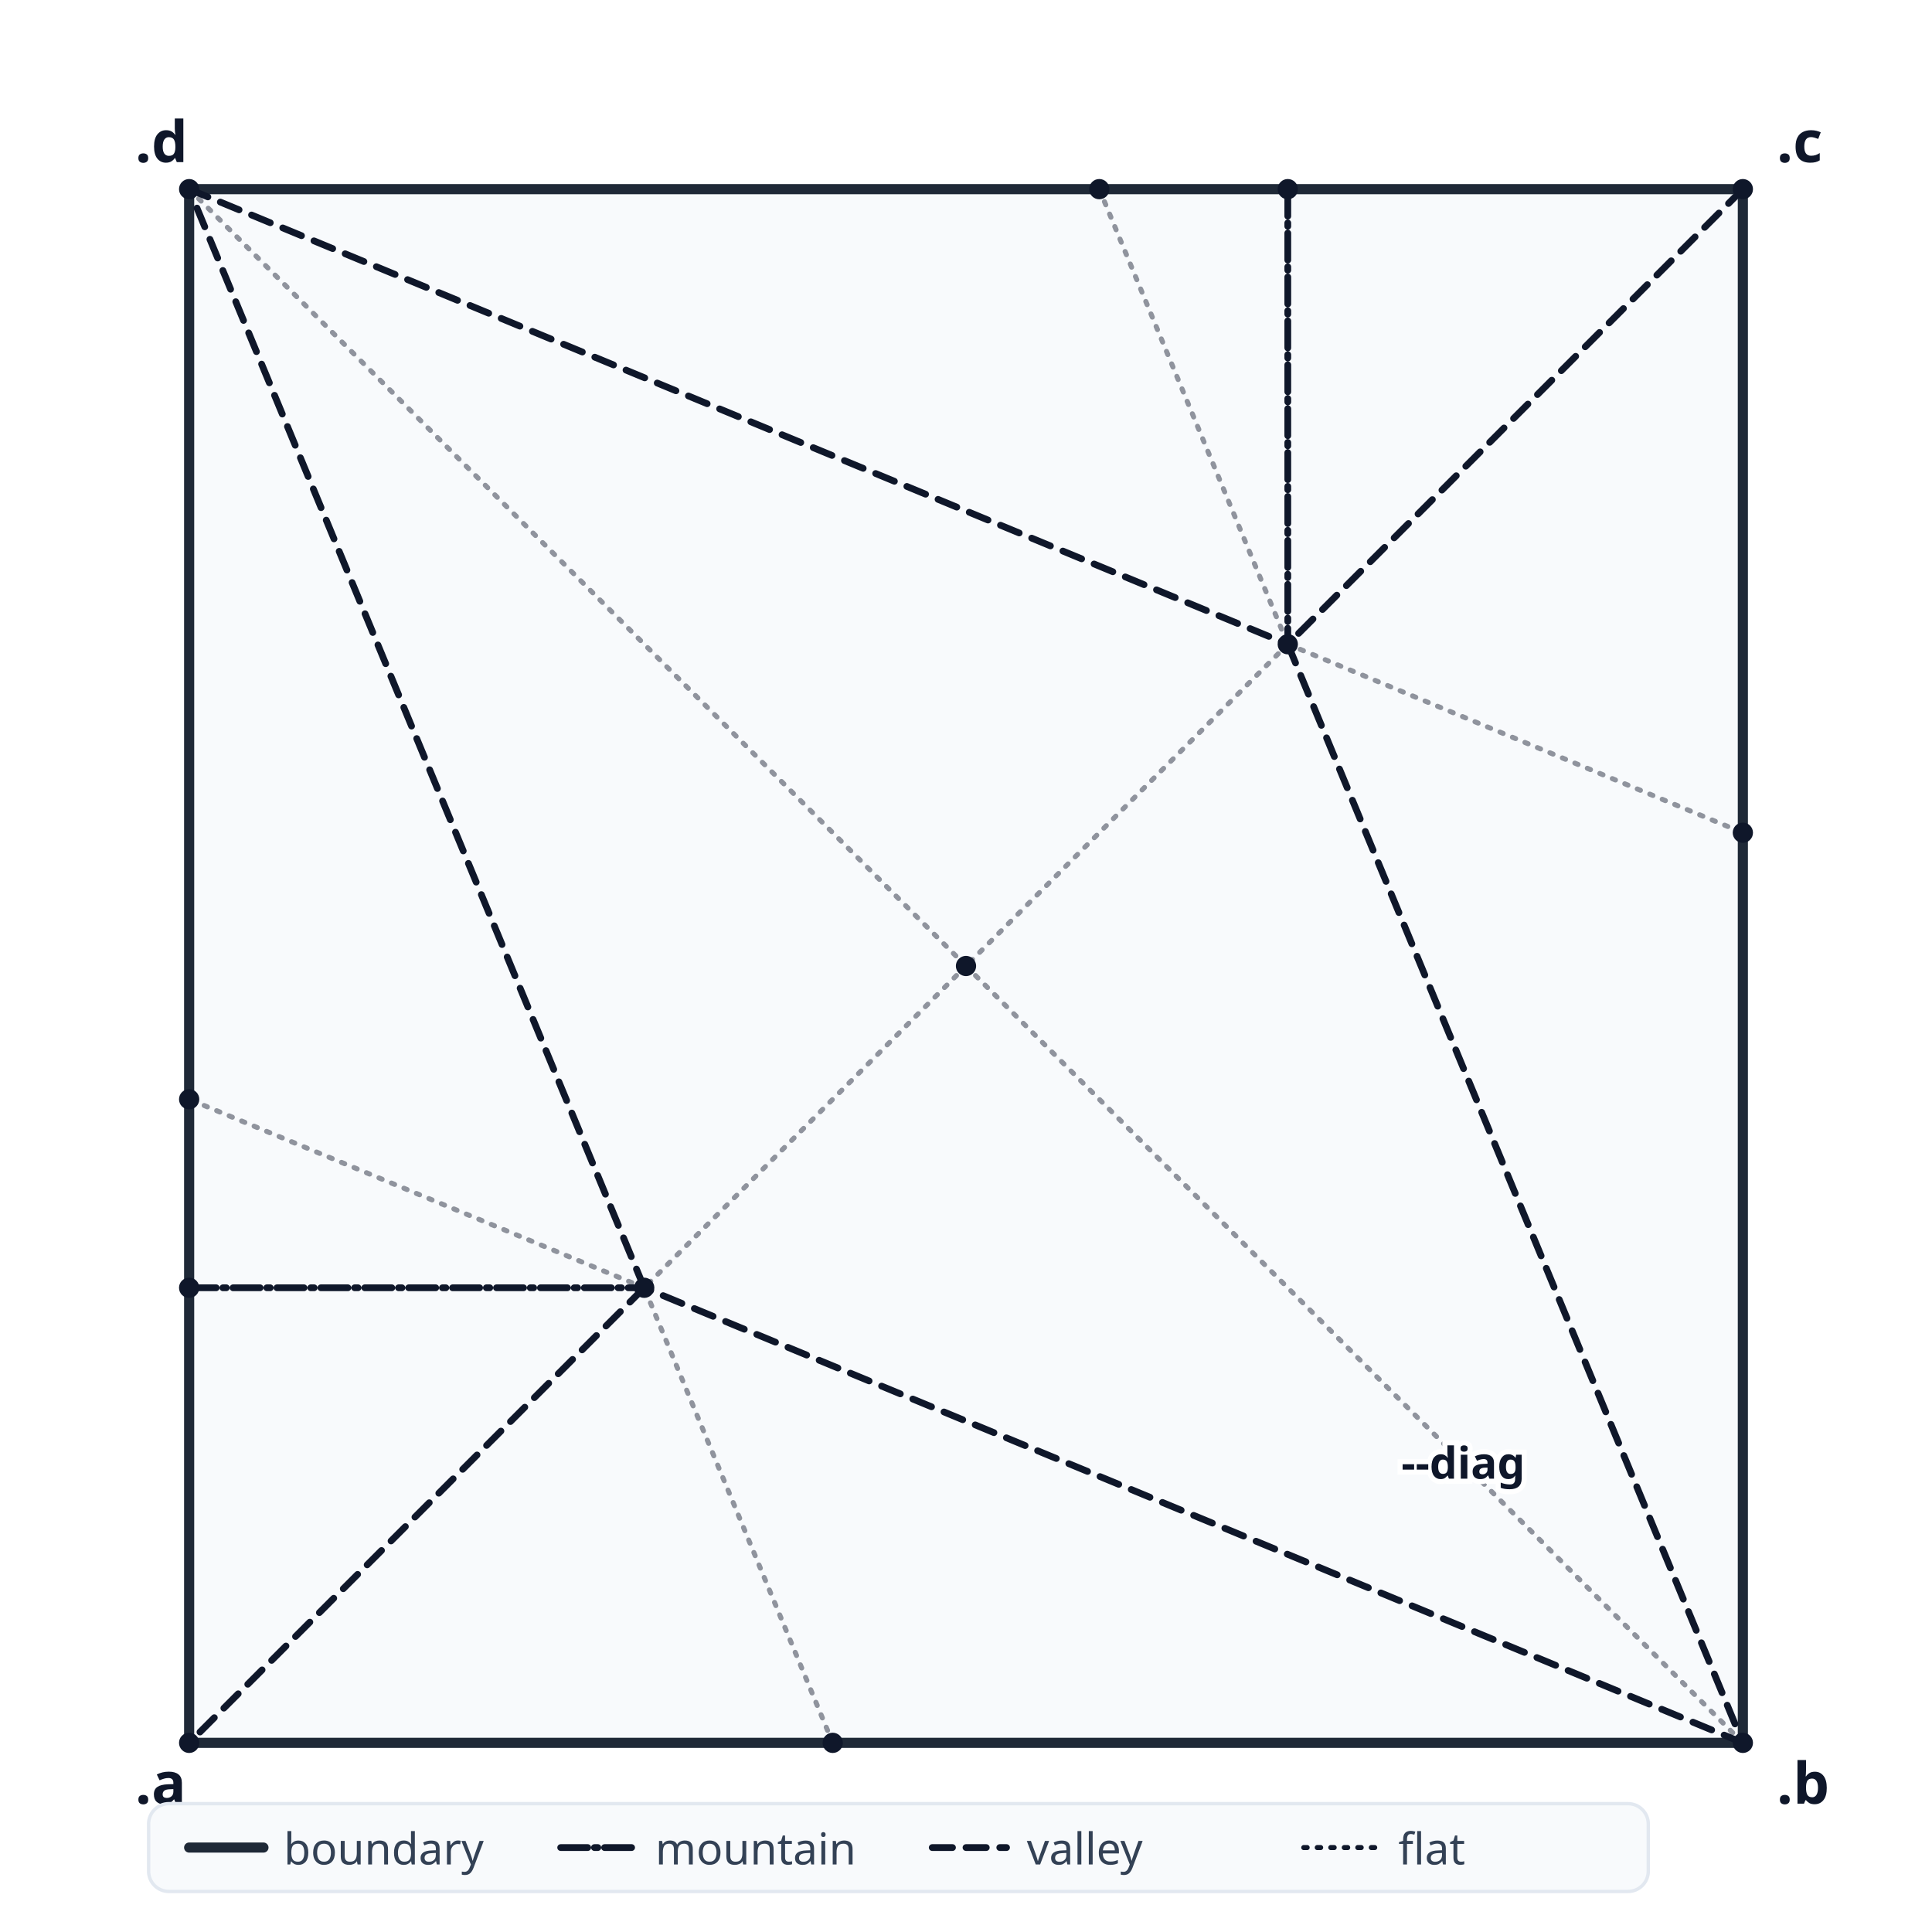
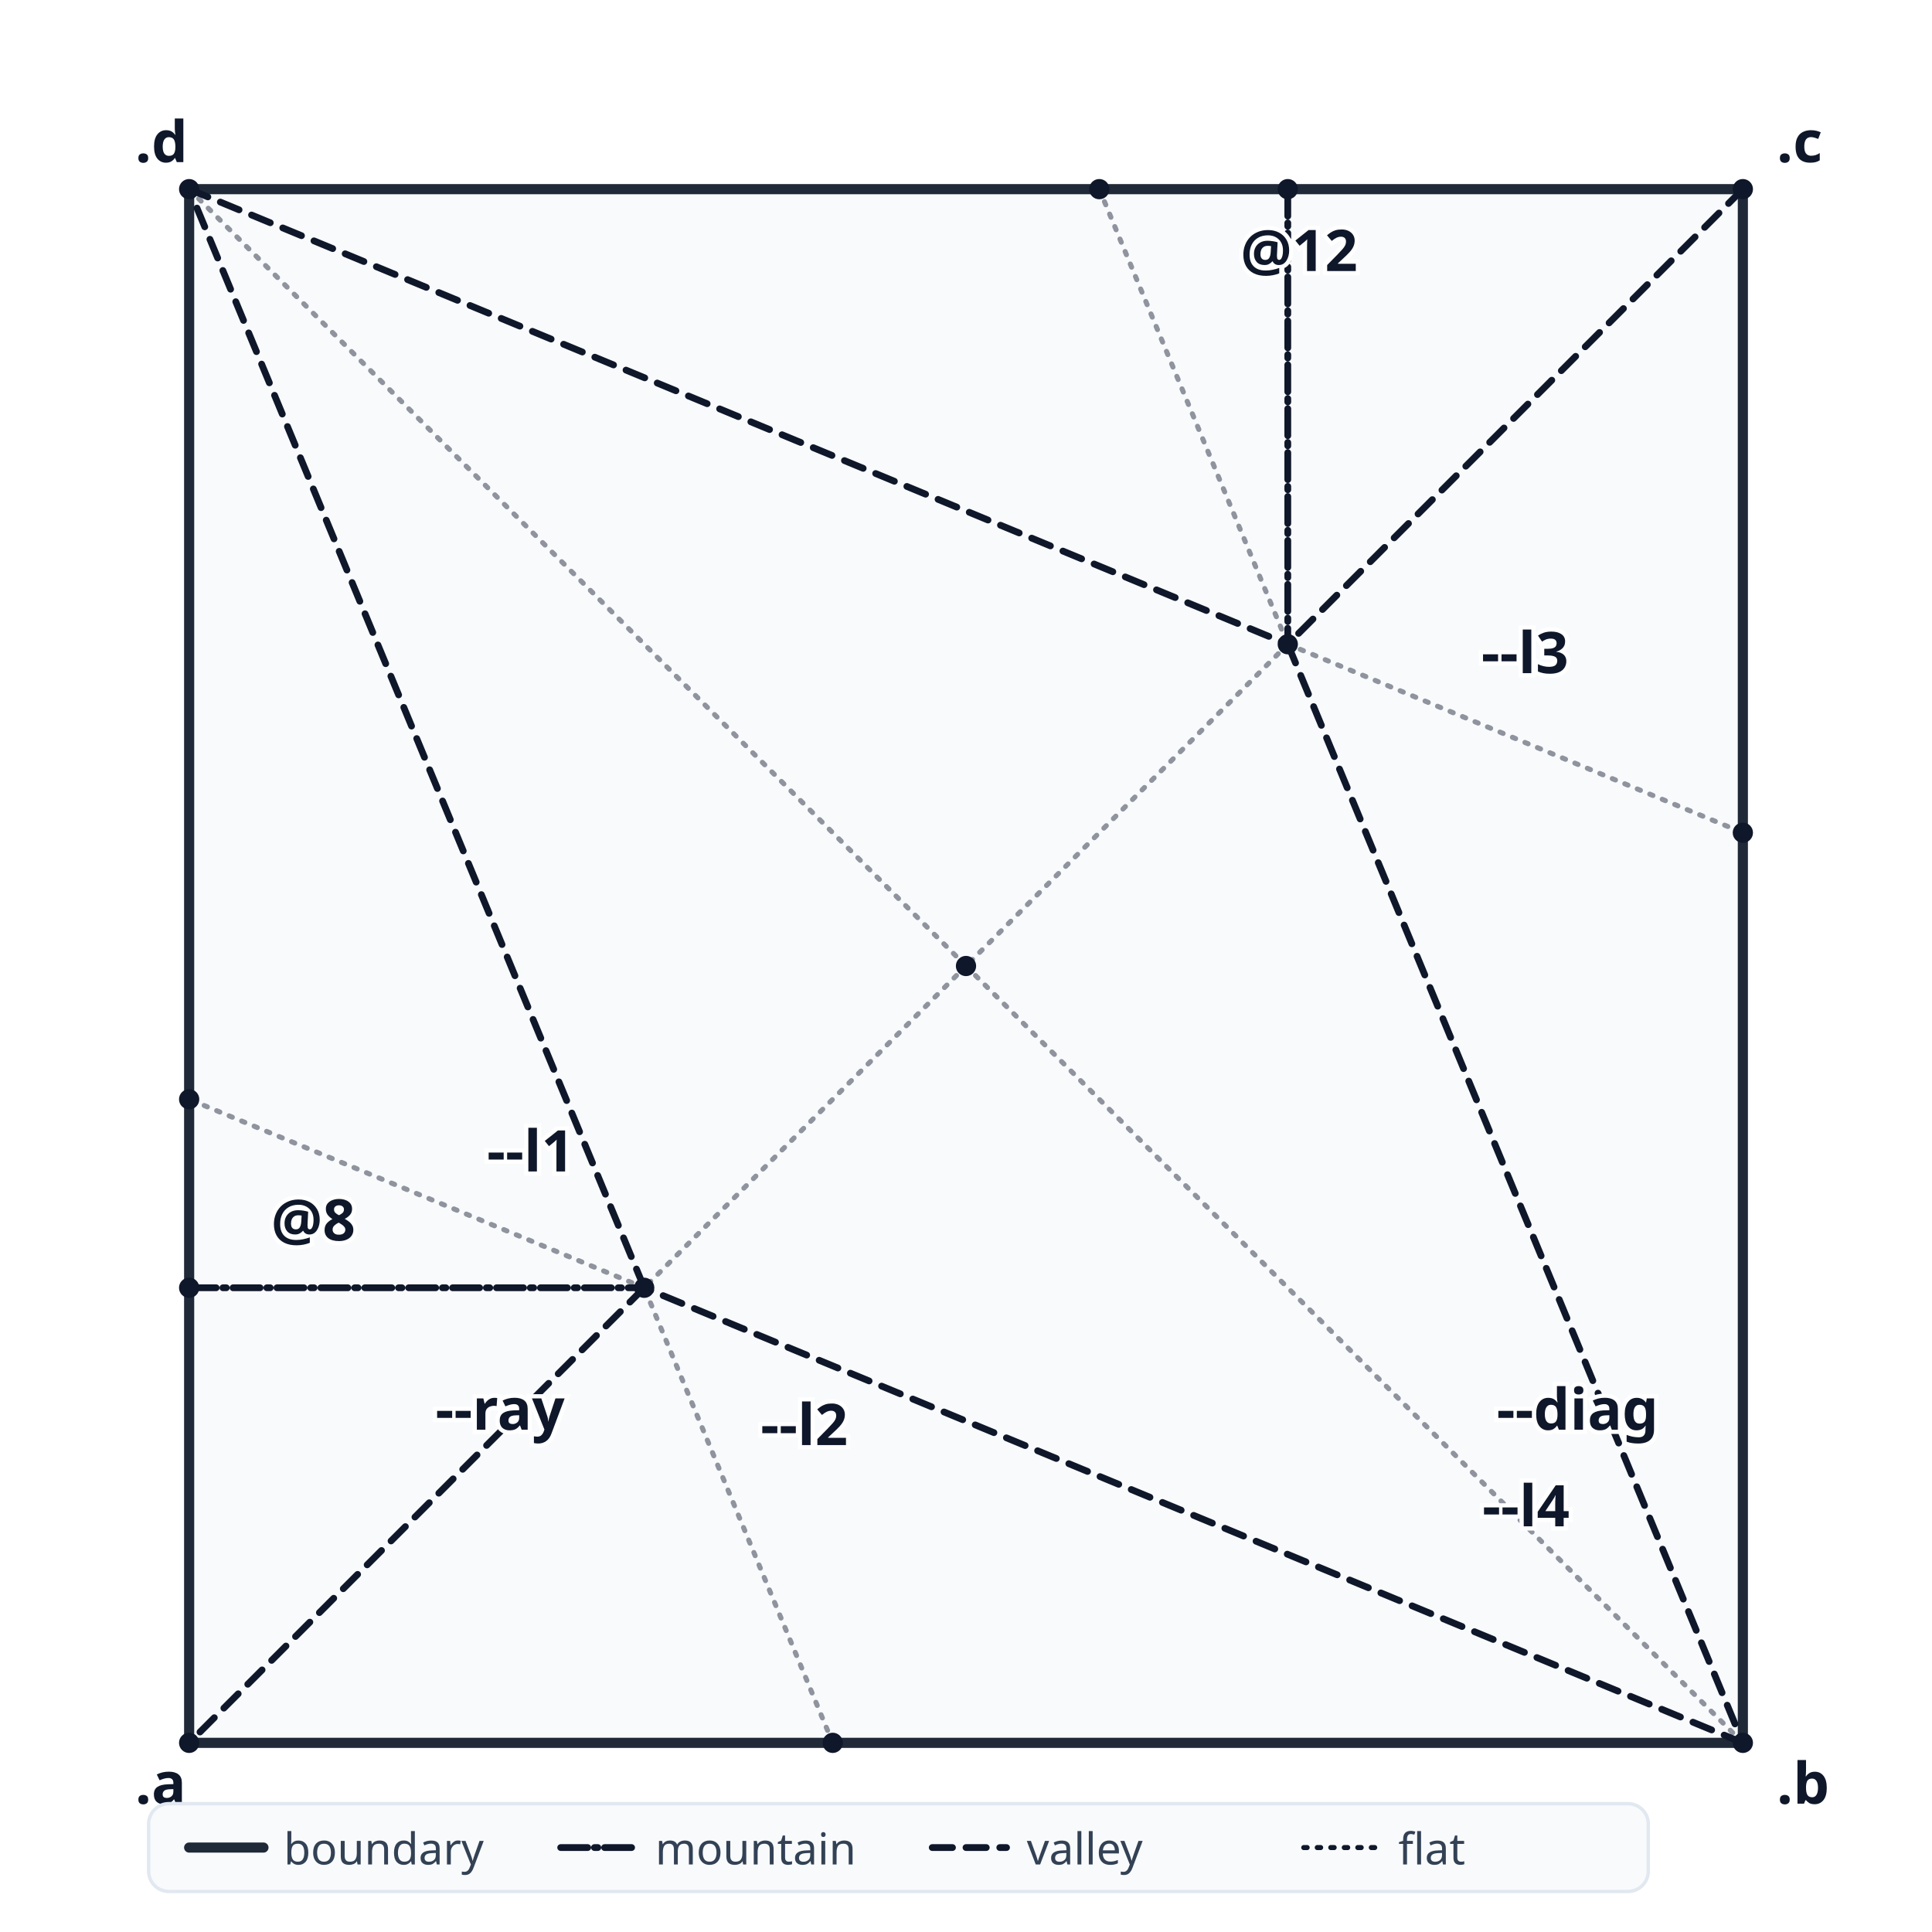
<svg xmlns="http://www.w3.org/2000/svg" width="572" height="572" viewBox="0 0 572 572" font-family="ui-sans-serif, system-ui, sans-serif">
  <rect width="572" height="572" fill="white" />
  <defs>
    <filter id="layerShadow" x="-20%" y="-20%" width="140%" height="140%">
      <feDropShadow dx="0" dy="1" stdDeviation="1.1" flood-color="#0f172a" flood-opacity="0.18" />
    </filter>
  </defs>
  <g data-layer="paper">
    <polygon points="56,516 246.538,516 190.731,381.269" fill="#f8fafc" stroke="none" data-kind="face" data-face-index="0" />
    <polygon points="190.731,381.269 56,325.462 56,381.269" fill="#f8fafc" stroke="none" data-kind="face" data-face-index="1" />
    <polygon points="56,516 190.731,381.269 56,381.269" fill="#f8fafc" stroke="none" data-kind="face" data-face-index="2" />
    <polygon points="246.538,516 516,516 190.731,381.269" fill="#f8fafc" stroke="none" data-kind="face" data-face-index="3" />
    <polygon points="56,56 56,325.462 190.731,381.269" fill="#f8fafc" stroke="none" data-kind="face" data-face-index="4" />
    <polygon points="516,246.538 516,56 381.269,190.731" fill="#f8fafc" stroke="none" data-kind="face" data-face-index="5" />
    <polygon points="516,516 516,246.538 381.269,190.731" fill="#f8fafc" stroke="none" data-kind="face" data-face-index="6" />
    <polygon points="516,516 381.269,190.731 286,286" fill="#f8fafc" stroke="none" data-kind="face" data-face-index="7" />
    <polygon points="516,516 286,286 190.731,381.269" fill="#f8fafc" stroke="none" data-kind="face" data-face-index="8" />
    <polygon points="516,56 381.269,56 381.269,190.731" fill="#f8fafc" stroke="none" data-kind="face" data-face-index="9" />
    <polygon points="381.269,56 325.462,56 381.269,190.731" fill="#f8fafc" stroke="none" data-kind="face" data-face-index="10" />
    <polygon points="325.462,56 56,56 381.269,190.731" fill="#f8fafc" stroke="none" data-kind="face" data-face-index="11" />
    <polygon points="56,56 286,286 381.269,190.731" fill="#f8fafc" stroke="none" data-kind="face" data-face-index="12" />
    <polygon points="56,56 190.731,381.269 286,286" fill="#f8fafc" stroke="none" data-kind="face" data-face-index="13" />
  </g>
  <g data-layer="creases">
    <line class="crease-B" data-kind="crease" x1="56" y1="516" x2="246.538" y2="516" stroke="#1f2937" stroke-width="3" stroke-linecap="round" />
-     <line class="crease-F" data-kind="crease" x1="246.538" y1="516" x2="190.731" y2="381.269" stroke="#0f172a" stroke-width="1.5" stroke-linecap="round" stroke-dasharray="1 3" opacity="0.45" data-crease-id="5" />
-     <line class="crease-V" data-kind="crease" x1="190.731" y1="381.269" x2="56" y2="516" stroke="#0f172a" stroke-width="2" stroke-linecap="round" stroke-dasharray="6 4" data-crease-id="6" />
-     <line class="crease-F" data-kind="crease" x1="190.731" y1="381.269" x2="56" y2="325.462" stroke="#0f172a" stroke-width="1.5" stroke-linecap="round" stroke-dasharray="1 3" opacity="0.45" data-crease-id="4" />
+     <line class="crease-F" data-kind="crease" x1="246.538" y1="516" x2="190.731" y2="381.269" stroke="#0f172a" stroke-width="1.5" stroke-linecap="round" stroke-dasharray="1 3" opacity="0.45" data-name="l2" data-bel-name="l2" data-crease-id="3" />
+     <line class="crease-V" data-kind="crease" x1="190.731" y1="381.269" x2="56" y2="516" stroke="#0f172a" stroke-width="2" stroke-linecap="round" stroke-dasharray="6 4" data-name="ray" data-bel-name="ray" data-crease-id="1" />
+     <line class="crease-F" data-kind="crease" x1="190.731" y1="381.269" x2="56" y2="325.462" stroke="#0f172a" stroke-width="1.5" stroke-linecap="round" stroke-dasharray="1 3" opacity="0.45" data-name="l1" data-bel-name="l1" data-crease-id="2" />
    <line class="crease-B" data-kind="crease" x1="56" y1="325.462" x2="56" y2="381.269" stroke="#1f2937" stroke-width="3" stroke-linecap="round" />
-     <line class="crease-M" data-kind="crease" x1="56" y1="381.269" x2="190.731" y2="381.269" stroke="#0f172a" stroke-width="2" stroke-linecap="round" stroke-dasharray="8 2 1 2" data-crease-id="7" />
+     <line class="crease-M" data-kind="crease" x1="56" y1="381.269" x2="190.731" y2="381.269" stroke="#0f172a" stroke-width="2" stroke-linecap="round" stroke-dasharray="8 2 1 2" data-crease-id="4" />
    <line class="crease-B" data-kind="crease" x1="56" y1="381.269" x2="56" y2="516" stroke="#1f2937" stroke-width="3" stroke-linecap="round" />
    <line class="crease-B" data-kind="crease" x1="246.538" y1="516" x2="516" y2="516" stroke="#1f2937" stroke-width="3" stroke-linecap="round" />
-     <line class="crease-V" data-kind="crease" x1="516" y1="516" x2="190.731" y2="381.269" stroke="#0f172a" stroke-width="2" stroke-linecap="round" stroke-dasharray="6 4" data-crease-id="4" />
+     <line class="crease-V" data-kind="crease" x1="516" y1="516" x2="190.731" y2="381.269" stroke="#0f172a" stroke-width="2" stroke-linecap="round" stroke-dasharray="6 4" data-name="l1" data-bel-name="l1" data-crease-id="2" />
    <line class="crease-B" data-kind="crease" x1="56" y1="56" x2="56" y2="325.462" stroke="#1f2937" stroke-width="3" stroke-linecap="round" />
-     <line class="crease-V" data-kind="crease" x1="190.731" y1="381.269" x2="56" y2="56" stroke="#0f172a" stroke-width="2" stroke-linecap="round" stroke-dasharray="6 4" data-crease-id="5" />
+     <line class="crease-V" data-kind="crease" x1="190.731" y1="381.269" x2="56" y2="56" stroke="#0f172a" stroke-width="2" stroke-linecap="round" stroke-dasharray="6 4" data-name="l2" data-bel-name="l2" data-crease-id="3" />
    <line class="crease-B" data-kind="crease" x1="516" y1="246.538" x2="516" y2="56" stroke="#1f2937" stroke-width="3" stroke-linecap="round" />
-     <line class="crease-V" data-kind="crease" x1="516" y1="56" x2="381.269" y2="190.731" stroke="#0f172a" stroke-width="2" stroke-linecap="round" stroke-dasharray="6 4" data-crease-id="6" />
-     <line class="crease-F" data-kind="crease" x1="381.269" y1="190.731" x2="516" y2="246.538" stroke="#0f172a" stroke-width="1.5" stroke-linecap="round" stroke-dasharray="1 3" opacity="0.45" data-crease-id="10" />
+     <line class="crease-V" data-kind="crease" x1="516" y1="56" x2="381.269" y2="190.731" stroke="#0f172a" stroke-width="2" stroke-linecap="round" stroke-dasharray="6 4" data-name="ray" data-bel-name="ray" data-crease-id="1" />
+     <line class="crease-F" data-kind="crease" x1="381.269" y1="190.731" x2="516" y2="246.538" stroke="#0f172a" stroke-width="1.5" stroke-linecap="round" stroke-dasharray="1 3" opacity="0.45" data-name="l3" data-bel-name="l3" data-crease-id="5" />
    <line class="crease-B" data-kind="crease" x1="516" y1="516" x2="516" y2="246.538" stroke="#1f2937" stroke-width="3" stroke-linecap="round" />
-     <line class="crease-V" data-kind="crease" x1="381.269" y1="190.731" x2="516" y2="516" stroke="#0f172a" stroke-width="2" stroke-linecap="round" stroke-dasharray="6 4" data-crease-id="11" />
-     <line class="crease-F" data-kind="crease" x1="381.269" y1="190.731" x2="286" y2="286" stroke="#0f172a" stroke-width="1.5" stroke-linecap="round" stroke-dasharray="1 3" opacity="0.45" data-crease-id="6" />
+     <line class="crease-V" data-kind="crease" x1="381.269" y1="190.731" x2="516" y2="516" stroke="#0f172a" stroke-width="2" stroke-linecap="round" stroke-dasharray="6 4" data-name="l4" data-bel-name="l4" data-crease-id="6" />
+     <line class="crease-F" data-kind="crease" x1="381.269" y1="190.731" x2="286" y2="286" stroke="#0f172a" stroke-width="1.5" stroke-linecap="round" stroke-dasharray="1 3" opacity="0.45" data-name="ray" data-bel-name="ray" data-crease-id="1" />
    <line class="crease-F" data-kind="crease" x1="286" y1="286" x2="516" y2="516" stroke="#0f172a" stroke-width="1.5" stroke-linecap="round" stroke-dasharray="1 3" opacity="0.45" data-name="diag" data-bel-name="diag" data-crease-id="0" />
-     <line class="crease-F" data-kind="crease" x1="286" y1="286" x2="190.731" y2="381.269" stroke="#0f172a" stroke-width="1.5" stroke-linecap="round" stroke-dasharray="1 3" opacity="0.45" data-crease-id="6" />
+     <line class="crease-F" data-kind="crease" x1="286" y1="286" x2="190.731" y2="381.269" stroke="#0f172a" stroke-width="1.5" stroke-linecap="round" stroke-dasharray="1 3" opacity="0.45" data-name="ray" data-bel-name="ray" data-crease-id="1" />
    <line class="crease-B" data-kind="crease" x1="516" y1="56" x2="381.269" y2="56" stroke="#1f2937" stroke-width="3" stroke-linecap="round" />
-     <line class="crease-M" data-kind="crease" x1="381.269" y1="56" x2="381.269" y2="190.731" stroke="#0f172a" stroke-width="2" stroke-linecap="round" stroke-dasharray="8 2 1 2" data-crease-id="12" />
+     <line class="crease-M" data-kind="crease" x1="381.269" y1="56" x2="381.269" y2="190.731" stroke="#0f172a" stroke-width="2" stroke-linecap="round" stroke-dasharray="8 2 1 2" data-crease-id="7" />
    <line class="crease-B" data-kind="crease" x1="381.269" y1="56" x2="325.462" y2="56" stroke="#1f2937" stroke-width="3" stroke-linecap="round" />
-     <line class="crease-F" data-kind="crease" x1="325.462" y1="56" x2="381.269" y2="190.731" stroke="#0f172a" stroke-width="1.5" stroke-linecap="round" stroke-dasharray="1 3" opacity="0.45" data-crease-id="11" />
+     <line class="crease-F" data-kind="crease" x1="325.462" y1="56" x2="381.269" y2="190.731" stroke="#0f172a" stroke-width="1.5" stroke-linecap="round" stroke-dasharray="1 3" opacity="0.45" data-name="l4" data-bel-name="l4" data-crease-id="6" />
    <line class="crease-B" data-kind="crease" x1="325.462" y1="56" x2="56" y2="56" stroke="#1f2937" stroke-width="3" stroke-linecap="round" />
-     <line class="crease-V" data-kind="crease" x1="56" y1="56" x2="381.269" y2="190.731" stroke="#0f172a" stroke-width="2" stroke-linecap="round" stroke-dasharray="6 4" data-crease-id="10" />
+     <line class="crease-V" data-kind="crease" x1="56" y1="56" x2="381.269" y2="190.731" stroke="#0f172a" stroke-width="2" stroke-linecap="round" stroke-dasharray="6 4" data-name="l3" data-bel-name="l3" data-crease-id="5" />
    <line class="crease-F" data-kind="crease" x1="56" y1="56" x2="286" y2="286" stroke="#0f172a" stroke-width="1.5" stroke-linecap="round" stroke-dasharray="1 3" opacity="0.45" data-name="diag" data-bel-name="diag" data-crease-id="0" />
  </g>
  <g data-layer="annotations">
    <circle cx="56" cy="516" r="3" fill="#0f172a" data-vertex="0" data-bel-name="a" data-kind="point" />
-     <text x="40" y="534" font-size="17" font-weight="600" fill="#0f172a" data-bel-name="a">.a</text>
    <circle cx="246.538" cy="516" r="3" fill="#0f172a" data-vertex="1" />
    <circle cx="190.731" cy="381.269" r="3" fill="#0f172a" data-vertex="2" />
    <circle cx="56" cy="325.462" r="3" fill="#0f172a" data-vertex="3" />
    <circle cx="56" cy="381.269" r="3" fill="#0f172a" data-vertex="4" />
    <circle cx="516" cy="516" r="3" fill="#0f172a" data-vertex="5" data-bel-name="b" data-kind="point" />
-     <text x="526" y="534" font-size="17" font-weight="600" fill="#0f172a" data-bel-name="b">.b</text>
    <circle cx="56" cy="56" r="3" fill="#0f172a" data-vertex="6" data-bel-name="d" data-kind="point" />
-     <text x="40" y="48" font-size="17" font-weight="600" fill="#0f172a" data-bel-name="d">.d</text>
    <circle cx="516" cy="246.538" r="3" fill="#0f172a" data-vertex="7" />
    <circle cx="516" cy="56" r="3" fill="#0f172a" data-vertex="8" data-bel-name="c" data-kind="point" />
-     <text x="526" y="48" font-size="17" font-weight="600" fill="#0f172a" data-bel-name="c">.c</text>
    <circle cx="381.269" cy="190.731" r="3" fill="#0f172a" data-vertex="9" />
    <circle cx="286" cy="286" r="3" fill="#0f172a" data-vertex="10" />
    <circle cx="381.269" cy="56" r="3" fill="#0f172a" data-vertex="11" />
    <circle cx="325.462" cy="56" r="3" fill="#0f172a" data-vertex="12" />
-     <text x="433.2" y="433.2" font-size="13" font-weight="600" fill="#0f172a" stroke="white" stroke-width="3" paint-order="stroke" text-anchor="middle" dominant-baseline="middle" data-kind="crease-label" data-name="diag">--diag</text>
+     <text x="40" y="48" font-size="17" font-weight="600" stroke="white" stroke-width="2.5" paint-order="stroke" fill="#0f172a" data-bel-name="d" data-kind="point-label">.d</text>
+     <text x="526" y="48" font-size="17" font-weight="600" stroke="white" stroke-width="2.5" paint-order="stroke" fill="#0f172a" data-bel-name="c" data-kind="point-label">.c</text>
+     <text x="367.269" y="80.252" font-size="17" font-weight="600" stroke="white" stroke-width="2.5" paint-order="stroke" fill="#0f172a" data-kind="line-label">@12</text>
+     <text x="438.558" y="199.307" font-size="17" font-weight="600" stroke="white" stroke-width="2.5" paint-order="stroke" fill="#0f172a" data-kind="line-label" data-bel-name="l3" data-name="l3">--l3</text>
+     <text x="144.158" y="346.824" font-size="17" font-weight="600" stroke="white" stroke-width="2.5" paint-order="stroke" fill="#0f172a" data-kind="line-label" data-bel-name="l1" data-name="l1">--l1</text>
+     <text x="80.252" y="367.269" font-size="17" font-weight="600" stroke="white" stroke-width="2.5" paint-order="stroke" fill="#0f172a" data-kind="line-label">@8</text>
+     <text x="128.901" y="423.301" font-size="17" font-weight="600" stroke="white" stroke-width="2.5" paint-order="stroke" fill="#0f172a" data-kind="line-label" data-bel-name="ray" data-name="ray">--ray</text>
+     <text x="225.176" y="427.842" font-size="17" font-weight="600" stroke="white" stroke-width="2.5" paint-order="stroke" fill="#0f172a" data-kind="line-label" data-bel-name="l2" data-name="l2">--l2</text>
+     <text x="443.099" y="423.301" font-size="17" font-weight="600" stroke="white" stroke-width="2.5" paint-order="stroke" fill="#0f172a" data-kind="line-label" data-bel-name="diag" data-name="diag">--diag</text>
+     <text x="464.703" y="451.9" font-size="17" font-weight="600" stroke="white" stroke-width="2.5" paint-order="stroke" fill="#0f172a" data-kind="line-label" data-bel-name="l4" data-name="l4" text-anchor="end">--l4</text>
+     <text x="40" y="534" font-size="17" font-weight="600" stroke="white" stroke-width="2.5" paint-order="stroke" fill="#0f172a" data-bel-name="a" data-kind="point-label">.a</text>
+     <text x="526" y="534" font-size="17" font-weight="600" stroke="white" stroke-width="2.5" paint-order="stroke" fill="#0f172a" data-bel-name="b" data-kind="point-label">.b</text>
  </g>
  <g data-layer="hud">
    <rect class="legend-panel" x="44" y="534" width="444" height="26" rx="6" fill="#f8fafc" stroke="#e2e8f0" />
    <line x1="56" y1="547" x2="78" y2="547" stroke="#1f2937" stroke-width="3" stroke-linecap="round" />
    <text x="84" y="552" font-size="13" fill="#334155">boundary</text>
    <line x1="166" y1="547" x2="188" y2="547" stroke="#0f172a" stroke-width="2" stroke-linecap="round" stroke-dasharray="8 2 1 2" />
    <text x="194" y="552" font-size="13" fill="#334155">mountain</text>
    <line x1="276" y1="547" x2="298" y2="547" stroke="#0f172a" stroke-width="2" stroke-linecap="round" stroke-dasharray="6 4" />
    <text x="304" y="552" font-size="13" fill="#334155">valley</text>
    <line x1="386" y1="547" x2="408" y2="547" stroke="#0f172a" stroke-width="1.5" stroke-linecap="round" stroke-dasharray="1 3" />
    <text x="414" y="552" font-size="13" fill="#334155">flat</text>
  </g>
</svg>
